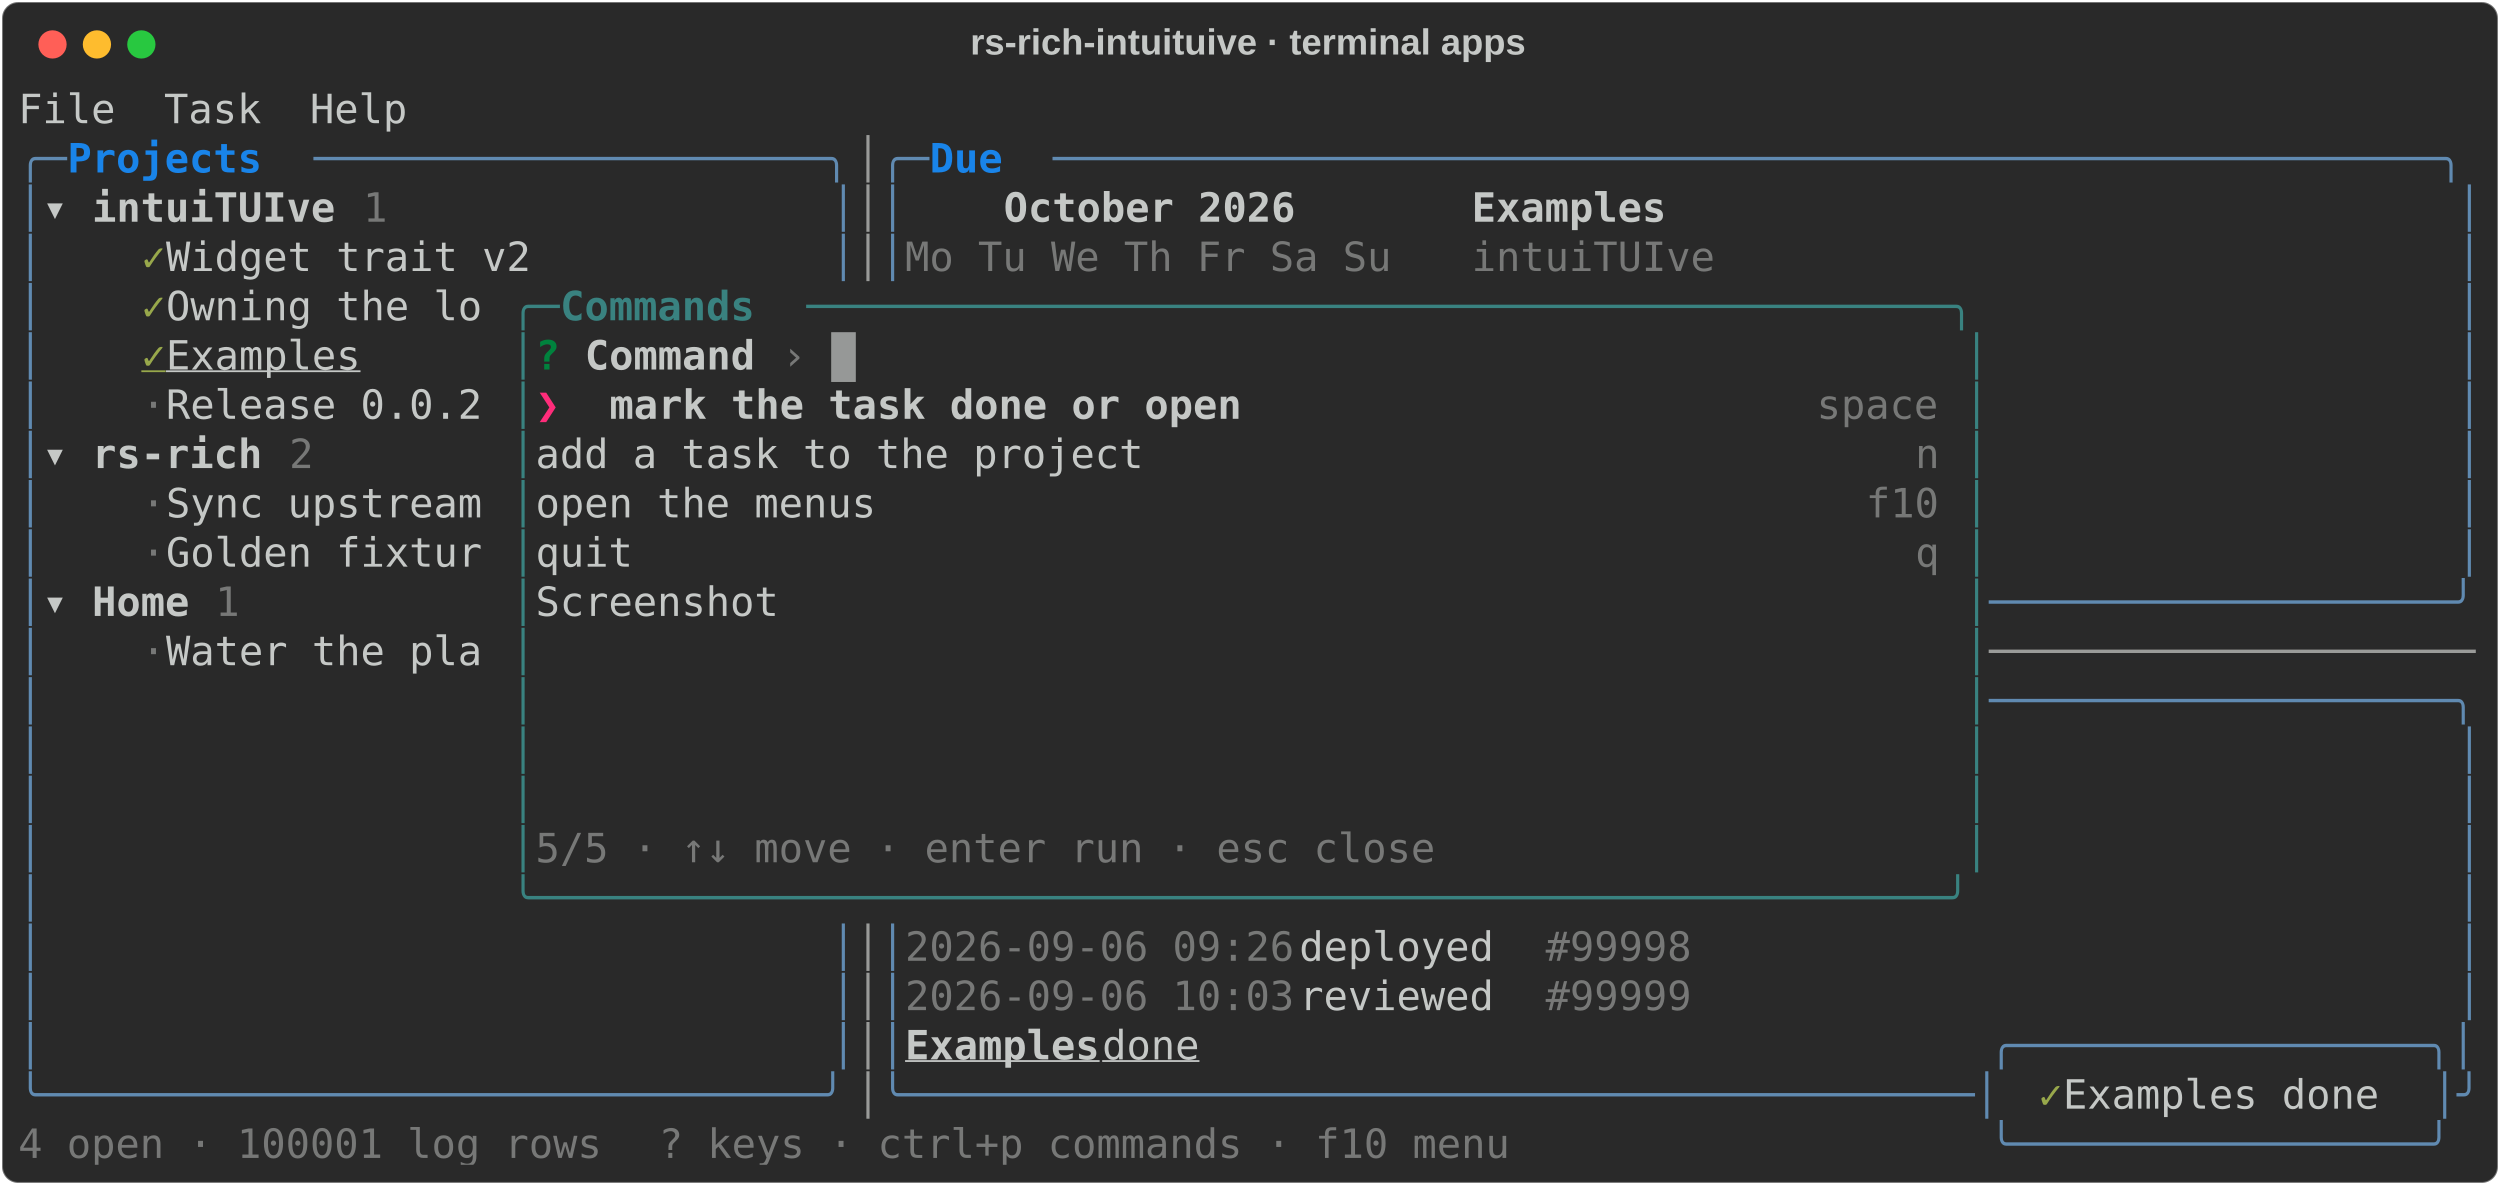
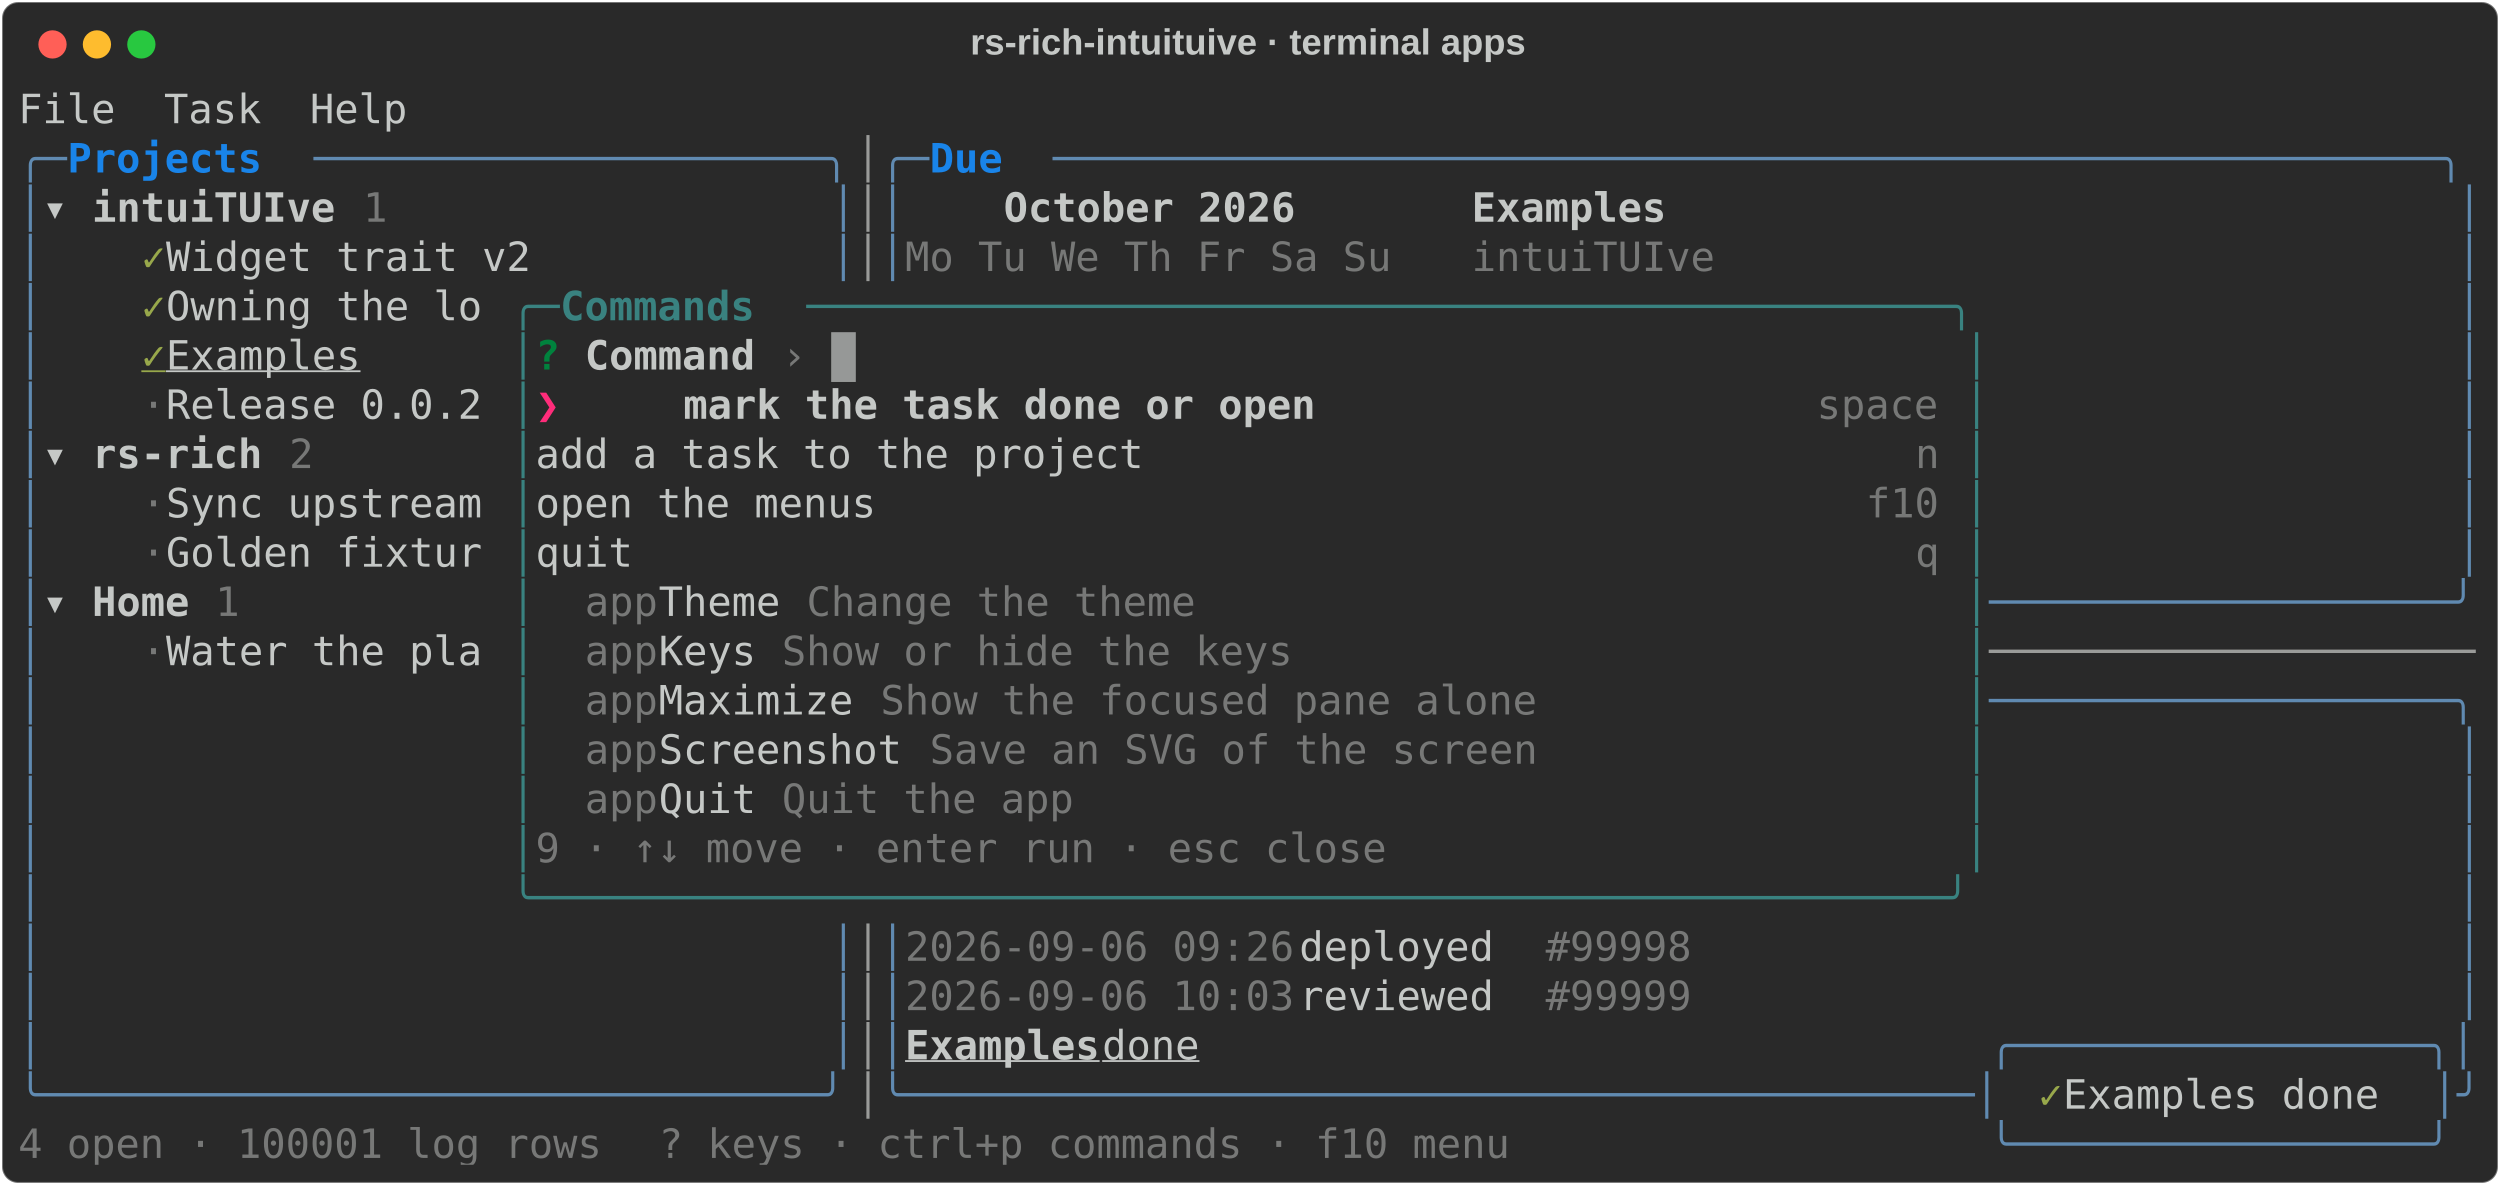
<svg xmlns="http://www.w3.org/2000/svg" class="rich-terminal" viewBox="0 0 1238 586.8">
  <style>

    @font-face {
        font-family: "Fira Code";
        src: local("FiraCode-Regular"),
                url("https://cdnjs.cloudflare.com/ajax/libs/firacode/6.2.0/woff2/FiraCode-Regular.woff2") format("woff2"),
                url("https://cdnjs.cloudflare.com/ajax/libs/firacode/6.2.0/woff/FiraCode-Regular.woff") format("woff");
        font-style: normal;
        font-weight: 400;
    }
    @font-face {
        font-family: "Fira Code";
        src: local("FiraCode-Bold"),
                url("https://cdnjs.cloudflare.com/ajax/libs/firacode/6.2.0/woff2/FiraCode-Bold.woff2") format("woff2"),
                url("https://cdnjs.cloudflare.com/ajax/libs/firacode/6.2.0/woff/FiraCode-Bold.woff") format("woff");
        font-style: bold;
        font-weight: 700;
    }

    .rich-record-matrix {
        font-family: Fira Code, monospace;
        font-size: 20px;
        line-height: 24.4px;
        font-variant-east-asian: full-width;
    }

    .rich-record-title {
        font-size: 18px;
        font-weight: bold;
        font-family: arial;
    }

    .rich-record-r1 { fill: #c5c8c6 }
.rich-record-r2 { fill: #608ab1 }
.rich-record-r3 { fill: #1984e9;font-weight: bold }
.rich-record-r4 { fill: #9a9b99 }
.rich-record-r5 { fill: #c5c8c6;font-weight: bold }
.rich-record-r6 { fill: #777877 }
.rich-record-r7 { fill: #98a84b }
.rich-record-r8 { fill: #398280 }
.rich-record-r9 { fill: #398280;font-weight: bold }
.rich-record-r10 { fill: #c5c8c6;text-decoration: underline; }
.rich-record-r11 { fill: #98a84b;text-decoration: underline; }
.rich-record-r12 { fill: #00823d;font-weight: bold }
.rich-record-r13 { fill: #ff2c7a;font-weight: bold }
.rich-record-r14 { fill: #c5c8c6;font-weight: bold;text-decoration: underline; }
    </style>
  <defs>
    <clipPath id="rich-record-clip-terminal">
      <rect x="0" y="0" width="1219.0" height="535.8" />
    </clipPath>
    <clipPath id="rich-record-line-0">
      <rect x="0" y="1.5" width="1220" height="24.65" />
    </clipPath>
    <clipPath id="rich-record-line-1">
      <rect x="0" y="25.9" width="1220" height="24.65" />
    </clipPath>
    <clipPath id="rich-record-line-2">
      <rect x="0" y="50.3" width="1220" height="24.65" />
    </clipPath>
    <clipPath id="rich-record-line-3">
      <rect x="0" y="74.7" width="1220" height="24.65" />
    </clipPath>
    <clipPath id="rich-record-line-4">
      <rect x="0" y="99.1" width="1220" height="24.65" />
    </clipPath>
    <clipPath id="rich-record-line-5">
      <rect x="0" y="123.5" width="1220" height="24.65" />
    </clipPath>
    <clipPath id="rich-record-line-6">
      <rect x="0" y="147.9" width="1220" height="24.65" />
    </clipPath>
    <clipPath id="rich-record-line-7">
      <rect x="0" y="172.3" width="1220" height="24.65" />
    </clipPath>
    <clipPath id="rich-record-line-8">
      <rect x="0" y="196.7" width="1220" height="24.65" />
    </clipPath>
    <clipPath id="rich-record-line-9">
      <rect x="0" y="221.1" width="1220" height="24.65" />
    </clipPath>
    <clipPath id="rich-record-line-10">
      <rect x="0" y="245.5" width="1220" height="24.65" />
    </clipPath>
    <clipPath id="rich-record-line-11">
      <rect x="0" y="269.9" width="1220" height="24.65" />
    </clipPath>
    <clipPath id="rich-record-line-12">
      <rect x="0" y="294.3" width="1220" height="24.65" />
    </clipPath>
    <clipPath id="rich-record-line-13">
      <rect x="0" y="318.7" width="1220" height="24.65" />
    </clipPath>
    <clipPath id="rich-record-line-14">
      <rect x="0" y="343.1" width="1220" height="24.65" />
    </clipPath>
    <clipPath id="rich-record-line-15">
      <rect x="0" y="367.5" width="1220" height="24.65" />
    </clipPath>
    <clipPath id="rich-record-line-16">
      <rect x="0" y="391.9" width="1220" height="24.65" />
    </clipPath>
    <clipPath id="rich-record-line-17">
      <rect x="0" y="416.3" width="1220" height="24.65" />
    </clipPath>
    <clipPath id="rich-record-line-18">
      <rect x="0" y="440.7" width="1220" height="24.65" />
    </clipPath>
    <clipPath id="rich-record-line-19">
      <rect x="0" y="465.1" width="1220" height="24.65" />
    </clipPath>
    <clipPath id="rich-record-line-20">
      <rect x="0" y="489.5" width="1220" height="24.65" />
    </clipPath>
  </defs>
  <rect fill="#292929" stroke="rgba(255,255,255,0.35)" stroke-width="1" x="1" y="1" width="1236" height="584.8" rx="8" />
  <text class="rich-record-title" fill="#c5c8c6" text-anchor="middle" x="618" y="27">rs-rich-intuituive · terminal apps</text>
  <g transform="translate(26,22)">
    <circle cx="0" cy="0" r="7" fill="#ff5f57" />
    <circle cx="22" cy="0" r="7" fill="#febc2e" />
    <circle cx="44" cy="0" r="7" fill="#28c840" />
  </g>
  <g transform="translate(9, 41)" clip-path="url(#rich-record-clip-terminal)">
    <g class="rich-record-matrix">
      <text class="rich-record-r1" x="0" y="20" textLength="1220" clip-path="url(#rich-record-line-0)"> File  Task  Help                                                                                   </text>
      <text class="rich-record-r1" x="1220" y="20" textLength="12.2" clip-path="url(#rich-record-line-0)">
</text>
      <text class="rich-record-r2" x="0" y="44.4" textLength="24.4" clip-path="url(#rich-record-line-1)">╭─</text>
      <text class="rich-record-r3" x="24.4" y="44.4" textLength="122" clip-path="url(#rich-record-line-1)"> Projects </text>
      <text class="rich-record-r2" x="146.4" y="44.4" textLength="268.4" clip-path="url(#rich-record-line-1)">─────────────────────╮</text>
      <text class="rich-record-r4" x="414.8" y="44.4" textLength="12.2" clip-path="url(#rich-record-line-1)">│</text>
      <text class="rich-record-r2" x="427" y="44.4" textLength="24.4" clip-path="url(#rich-record-line-1)">╭─</text>
      <text class="rich-record-r3" x="451.4" y="44.4" textLength="61" clip-path="url(#rich-record-line-1)"> Due </text>
      <text class="rich-record-r2" x="512.4" y="44.4" textLength="707.6" clip-path="url(#rich-record-line-1)">─────────────────────────────────────────────────────────╮</text>
      <text class="rich-record-r1" x="1220" y="44.4" textLength="12.2" clip-path="url(#rich-record-line-1)">
</text>
      <text class="rich-record-r2" x="0" y="68.8" textLength="12.2" clip-path="url(#rich-record-line-2)">│</text>
      <text class="rich-record-r1" x="12.2" y="68.8" textLength="24.4" clip-path="url(#rich-record-line-2)">▾ </text>
      <text class="rich-record-r5" x="36.6" y="68.8" textLength="122" clip-path="url(#rich-record-line-2)">intuiTUIve</text>
      <text class="rich-record-r6" x="170.8" y="68.8" textLength="12.2" clip-path="url(#rich-record-line-2)">1</text>
      <text class="rich-record-r2" x="402.6" y="68.8" textLength="12.2" clip-path="url(#rich-record-line-2)">│</text>
      <text class="rich-record-r4" x="414.8" y="68.8" textLength="12.2" clip-path="url(#rich-record-line-2)">│</text>
      <text class="rich-record-r2" x="427" y="68.8" textLength="12.2" clip-path="url(#rich-record-line-2)">│</text>
      <text class="rich-record-r5" x="488" y="68.8" textLength="146.4" clip-path="url(#rich-record-line-2)">October 2026</text>
      <text class="rich-record-r5" x="719.8" y="68.8" textLength="97.6" clip-path="url(#rich-record-line-2)">Examples</text>
      <text class="rich-record-r2" x="1207.8" y="68.8" textLength="12.2" clip-path="url(#rich-record-line-2)">│</text>
      <text class="rich-record-r1" x="1220" y="68.8" textLength="12.2" clip-path="url(#rich-record-line-2)">
</text>
      <text class="rich-record-r2" x="0" y="93.2" textLength="12.2" clip-path="url(#rich-record-line-3)">│</text>
      <text class="rich-record-r7" x="61" y="93.2" textLength="12.2" clip-path="url(#rich-record-line-3)">✓</text>
      <text class="rich-record-r1" x="73.2" y="93.2" textLength="329.4" clip-path="url(#rich-record-line-3)"> Widget trait v2           </text>
      <text class="rich-record-r2" x="402.6" y="93.2" textLength="12.2" clip-path="url(#rich-record-line-3)">│</text>
      <text class="rich-record-r4" x="414.8" y="93.2" textLength="12.2" clip-path="url(#rich-record-line-3)">│</text>
      <text class="rich-record-r2" x="427" y="93.2" textLength="12.2" clip-path="url(#rich-record-line-3)">│</text>
      <text class="rich-record-r6" x="439.2" y="93.2" textLength="244" clip-path="url(#rich-record-line-3)">Mo Tu We Th Fr Sa Su</text>
      <text class="rich-record-r6" x="719.8" y="93.2" textLength="122" clip-path="url(#rich-record-line-3)">intuiTUIve</text>
      <text class="rich-record-r2" x="1207.8" y="93.2" textLength="12.2" clip-path="url(#rich-record-line-3)">│</text>
      <text class="rich-record-r1" x="1220" y="93.2" textLength="12.2" clip-path="url(#rich-record-line-3)">
</text>
      <text class="rich-record-r2" x="0" y="117.6" textLength="12.2" clip-path="url(#rich-record-line-4)">│</text>
      <text class="rich-record-r7" x="61" y="117.6" textLength="12.2" clip-path="url(#rich-record-line-4)">✓</text>
      <text class="rich-record-r1" x="73.2" y="117.6" textLength="170.8" clip-path="url(#rich-record-line-4)"> Owning the lo</text>
      <text class="rich-record-r8" x="244" y="117.6" textLength="24.4" clip-path="url(#rich-record-line-4)">╭─</text>
      <text class="rich-record-r9" x="268.4" y="117.6" textLength="122" clip-path="url(#rich-record-line-4)"> Commands </text>
      <text class="rich-record-r8" x="390.4" y="117.6" textLength="585.6" clip-path="url(#rich-record-line-4)">───────────────────────────────────────────────╮</text>
      <text class="rich-record-r2" x="1207.8" y="117.6" textLength="12.2" clip-path="url(#rich-record-line-4)">│</text>
      <text class="rich-record-r1" x="1220" y="117.6" textLength="12.2" clip-path="url(#rich-record-line-4)">
</text>
      <text class="rich-record-r2" x="0" y="142" textLength="12.2" clip-path="url(#rich-record-line-5)">│</text>
      <text class="rich-record-r11" x="61" y="142" textLength="12.2" clip-path="url(#rich-record-line-5)">✓</text>
      <text class="rich-record-r10" x="73.2" y="142" textLength="170.8" clip-path="url(#rich-record-line-5)"> Examples     </text>
      <text class="rich-record-r8" x="244" y="142" textLength="12.2" clip-path="url(#rich-record-line-5)">│</text>
      <text class="rich-record-r12" x="256.2" y="142" textLength="12.2" clip-path="url(#rich-record-line-5)">?</text>
      <text class="rich-record-r5" x="280.6" y="142" textLength="85.4" clip-path="url(#rich-record-line-5)">Command</text>
      <text class="rich-record-r6" x="378.2" y="142" textLength="12.2" clip-path="url(#rich-record-line-5)">›</text>
      <text class="rich-record-r8" x="963.8" y="142" textLength="12.2" clip-path="url(#rich-record-line-5)">│</text>
      <text class="rich-record-r2" x="1207.8" y="142" textLength="12.2" clip-path="url(#rich-record-line-5)">│</text>
      <text class="rich-record-r1" x="1220" y="142" textLength="12.2" clip-path="url(#rich-record-line-5)">
</text>
      <text class="rich-record-r2" x="0" y="166.4" textLength="12.2" clip-path="url(#rich-record-line-6)">│</text>
      <text class="rich-record-r6" x="61" y="166.4" textLength="12.2" clip-path="url(#rich-record-line-6)">·</text>
      <text class="rich-record-r1" x="73.2" y="166.4" textLength="170.8" clip-path="url(#rich-record-line-6)"> Release 0.0.2</text>
      <text class="rich-record-r8" x="244" y="166.4" textLength="12.2" clip-path="url(#rich-record-line-6)">│</text>
      <text class="rich-record-r13" x="256.2" y="166.4" textLength="24.4" clip-path="url(#rich-record-line-6)">❯ </text>
-       <text class="rich-record-r5" x="292.8" y="166.4" textLength="317.2" clip-path="url(#rich-record-line-6)">mark the task done or open</text>
+       <text class="rich-record-r5" x="329.4" y="166.4" textLength="317.2" clip-path="url(#rich-record-line-6)">mark the task done or open</text>
      <text class="rich-record-r6" x="890.6" y="166.4" textLength="73.2" clip-path="url(#rich-record-line-6)">space </text>
      <text class="rich-record-r8" x="963.8" y="166.4" textLength="12.2" clip-path="url(#rich-record-line-6)">│</text>
      <text class="rich-record-r2" x="1207.8" y="166.4" textLength="12.2" clip-path="url(#rich-record-line-6)">│</text>
      <text class="rich-record-r1" x="1220" y="166.4" textLength="12.2" clip-path="url(#rich-record-line-6)">
</text>
      <text class="rich-record-r2" x="0" y="190.8" textLength="12.2" clip-path="url(#rich-record-line-7)">│</text>
      <text class="rich-record-r1" x="12.2" y="190.8" textLength="24.4" clip-path="url(#rich-record-line-7)">▾ </text>
      <text class="rich-record-r5" x="36.6" y="190.8" textLength="85.4" clip-path="url(#rich-record-line-7)">rs-rich</text>
      <text class="rich-record-r6" x="134.2" y="190.8" textLength="12.2" clip-path="url(#rich-record-line-7)">2</text>
      <text class="rich-record-r8" x="244" y="190.8" textLength="12.2" clip-path="url(#rich-record-line-7)">│</text>
-       <text class="rich-record-r1" x="256.2" y="190.8" textLength="683.2" clip-path="url(#rich-record-line-7)">   add a task to the project                            </text>
+       <text class="rich-record-r1" x="256.2" y="190.8" textLength="683.2" clip-path="url(#rich-record-line-7)">      add a task to the project                         </text>
      <text class="rich-record-r6" x="939.4" y="190.8" textLength="24.4" clip-path="url(#rich-record-line-7)">n </text>
      <text class="rich-record-r8" x="963.8" y="190.8" textLength="12.2" clip-path="url(#rich-record-line-7)">│</text>
      <text class="rich-record-r2" x="1207.8" y="190.8" textLength="12.2" clip-path="url(#rich-record-line-7)">│</text>
      <text class="rich-record-r1" x="1220" y="190.8" textLength="12.2" clip-path="url(#rich-record-line-7)">
</text>
      <text class="rich-record-r2" x="0" y="215.2" textLength="12.2" clip-path="url(#rich-record-line-8)">│</text>
      <text class="rich-record-r6" x="61" y="215.2" textLength="12.2" clip-path="url(#rich-record-line-8)">·</text>
      <text class="rich-record-r1" x="73.2" y="215.2" textLength="170.8" clip-path="url(#rich-record-line-8)"> Sync upstream</text>
      <text class="rich-record-r8" x="244" y="215.2" textLength="12.2" clip-path="url(#rich-record-line-8)">│</text>
-       <text class="rich-record-r1" x="256.2" y="215.2" textLength="658.8" clip-path="url(#rich-record-line-8)">   open the menus                                     </text>
+       <text class="rich-record-r1" x="256.2" y="215.2" textLength="658.8" clip-path="url(#rich-record-line-8)">      open the menus                                  </text>
      <text class="rich-record-r6" x="915" y="215.2" textLength="48.8" clip-path="url(#rich-record-line-8)">f10 </text>
      <text class="rich-record-r8" x="963.8" y="215.2" textLength="12.2" clip-path="url(#rich-record-line-8)">│</text>
      <text class="rich-record-r2" x="1207.8" y="215.2" textLength="12.2" clip-path="url(#rich-record-line-8)">│</text>
      <text class="rich-record-r1" x="1220" y="215.2" textLength="12.2" clip-path="url(#rich-record-line-8)">
</text>
      <text class="rich-record-r2" x="0" y="239.6" textLength="12.2" clip-path="url(#rich-record-line-9)">│</text>
      <text class="rich-record-r6" x="61" y="239.6" textLength="12.2" clip-path="url(#rich-record-line-9)">·</text>
      <text class="rich-record-r1" x="73.2" y="239.6" textLength="170.8" clip-path="url(#rich-record-line-9)"> Golden fixtur</text>
      <text class="rich-record-r8" x="244" y="239.6" textLength="12.2" clip-path="url(#rich-record-line-9)">│</text>
-       <text class="rich-record-r1" x="256.2" y="239.6" textLength="683.2" clip-path="url(#rich-record-line-9)">   quit                                                 </text>
+       <text class="rich-record-r1" x="256.2" y="239.6" textLength="683.2" clip-path="url(#rich-record-line-9)">      quit                                              </text>
      <text class="rich-record-r6" x="939.4" y="239.6" textLength="24.4" clip-path="url(#rich-record-line-9)">q </text>
      <text class="rich-record-r8" x="963.8" y="239.6" textLength="12.2" clip-path="url(#rich-record-line-9)">│</text>
      <text class="rich-record-r2" x="1207.8" y="239.6" textLength="12.2" clip-path="url(#rich-record-line-9)">│</text>
      <text class="rich-record-r1" x="1220" y="239.6" textLength="12.2" clip-path="url(#rich-record-line-9)">
</text>
      <text class="rich-record-r2" x="0" y="264" textLength="12.2" clip-path="url(#rich-record-line-10)">│</text>
      <text class="rich-record-r1" x="12.2" y="264" textLength="24.4" clip-path="url(#rich-record-line-10)">▾ </text>
      <text class="rich-record-r5" x="36.6" y="264" textLength="48.8" clip-path="url(#rich-record-line-10)">Home</text>
      <text class="rich-record-r6" x="97.6" y="264" textLength="12.2" clip-path="url(#rich-record-line-10)">1</text>
      <text class="rich-record-r8" x="244" y="264" textLength="12.2" clip-path="url(#rich-record-line-10)">│</text>
-       <text class="rich-record-r1" x="256.2" y="264" textLength="707.6" clip-path="url(#rich-record-line-10)">   Screenshot                                             </text>
+       <text class="rich-record-r6" x="280.6" y="264" textLength="36.6" clip-path="url(#rich-record-line-10)">app</text>
+       <text class="rich-record-r1" x="317.2" y="264" textLength="73.2" clip-path="url(#rich-record-line-10)"> Theme</text>
+       <text class="rich-record-r6" x="390.4" y="264" textLength="219.6" clip-path="url(#rich-record-line-10)">  Change the theme</text>
      <text class="rich-record-r8" x="963.8" y="264" textLength="12.2" clip-path="url(#rich-record-line-10)">│</text>
      <text class="rich-record-r2" x="976" y="264" textLength="244" clip-path="url(#rich-record-line-10)">───────────────────╯</text>
      <text class="rich-record-r1" x="1220" y="264" textLength="12.2" clip-path="url(#rich-record-line-10)">
</text>
      <text class="rich-record-r2" x="0" y="288.4" textLength="12.2" clip-path="url(#rich-record-line-11)">│</text>
      <text class="rich-record-r6" x="61" y="288.4" textLength="12.2" clip-path="url(#rich-record-line-11)">·</text>
      <text class="rich-record-r1" x="73.2" y="288.4" textLength="170.8" clip-path="url(#rich-record-line-11)"> Water the pla</text>
      <text class="rich-record-r8" x="244" y="288.4" textLength="12.2" clip-path="url(#rich-record-line-11)">│</text>
+       <text class="rich-record-r6" x="280.6" y="288.4" textLength="36.6" clip-path="url(#rich-record-line-11)">app</text>
+       <text class="rich-record-r1" x="317.2" y="288.4" textLength="61" clip-path="url(#rich-record-line-11)"> Keys</text>
+       <text class="rich-record-r6" x="378.2" y="288.4" textLength="280.6" clip-path="url(#rich-record-line-11)">  Show or hide the keys</text>
      <text class="rich-record-r8" x="963.8" y="288.4" textLength="12.2" clip-path="url(#rich-record-line-11)">│</text>
      <text class="rich-record-r4" x="976" y="288.4" textLength="244" clip-path="url(#rich-record-line-11)">────────────────────</text>
      <text class="rich-record-r1" x="1220" y="288.4" textLength="12.2" clip-path="url(#rich-record-line-11)">
</text>
      <text class="rich-record-r2" x="0" y="312.8" textLength="12.2" clip-path="url(#rich-record-line-12)">│</text>
      <text class="rich-record-r8" x="244" y="312.8" textLength="12.2" clip-path="url(#rich-record-line-12)">│</text>
+       <text class="rich-record-r6" x="280.6" y="312.8" textLength="36.6" clip-path="url(#rich-record-line-12)">app</text>
+       <text class="rich-record-r1" x="317.2" y="312.8" textLength="109.8" clip-path="url(#rich-record-line-12)"> Maximize</text>
+       <text class="rich-record-r6" x="427" y="312.8" textLength="353.8" clip-path="url(#rich-record-line-12)">  Show the focused pane alone</text>
      <text class="rich-record-r8" x="963.8" y="312.8" textLength="12.2" clip-path="url(#rich-record-line-12)">│</text>
      <text class="rich-record-r2" x="976" y="312.8" textLength="244" clip-path="url(#rich-record-line-12)">───────────────────╮</text>
      <text class="rich-record-r1" x="1220" y="312.8" textLength="12.2" clip-path="url(#rich-record-line-12)">
</text>
      <text class="rich-record-r2" x="0" y="337.2" textLength="12.2" clip-path="url(#rich-record-line-13)">│</text>
      <text class="rich-record-r8" x="244" y="337.2" textLength="12.2" clip-path="url(#rich-record-line-13)">│</text>
+       <text class="rich-record-r6" x="280.6" y="337.2" textLength="36.6" clip-path="url(#rich-record-line-13)">app</text>
+       <text class="rich-record-r1" x="317.2" y="337.2" textLength="134.2" clip-path="url(#rich-record-line-13)"> Screenshot</text>
+       <text class="rich-record-r6" x="451.4" y="337.2" textLength="329.4" clip-path="url(#rich-record-line-13)">  Save an SVG of the screen</text>
      <text class="rich-record-r8" x="963.8" y="337.2" textLength="12.2" clip-path="url(#rich-record-line-13)">│</text>
      <text class="rich-record-r2" x="1207.8" y="337.2" textLength="12.2" clip-path="url(#rich-record-line-13)">│</text>
      <text class="rich-record-r1" x="1220" y="337.2" textLength="12.2" clip-path="url(#rich-record-line-13)">
</text>
      <text class="rich-record-r2" x="0" y="361.6" textLength="12.2" clip-path="url(#rich-record-line-14)">│</text>
      <text class="rich-record-r8" x="244" y="361.6" textLength="12.2" clip-path="url(#rich-record-line-14)">│</text>
+       <text class="rich-record-r6" x="280.6" y="361.6" textLength="36.6" clip-path="url(#rich-record-line-14)">app</text>
+       <text class="rich-record-r1" x="317.2" y="361.6" textLength="61" clip-path="url(#rich-record-line-14)"> Quit</text>
+       <text class="rich-record-r6" x="378.2" y="361.6" textLength="170.8" clip-path="url(#rich-record-line-14)">  Quit the app</text>
      <text class="rich-record-r8" x="963.8" y="361.6" textLength="12.2" clip-path="url(#rich-record-line-14)">│</text>
      <text class="rich-record-r2" x="1207.8" y="361.6" textLength="12.2" clip-path="url(#rich-record-line-14)">│</text>
      <text class="rich-record-r1" x="1220" y="361.6" textLength="12.2" clip-path="url(#rich-record-line-14)">
</text>
      <text class="rich-record-r2" x="0" y="386" textLength="12.2" clip-path="url(#rich-record-line-15)">│</text>
      <text class="rich-record-r8" x="244" y="386" textLength="12.2" clip-path="url(#rich-record-line-15)">│</text>
-       <text class="rich-record-r6" x="256.2" y="386" textLength="475.8" clip-path="url(#rich-record-line-15)">  5/5 · ↑↓ move · enter run · esc close</text>
+       <text class="rich-record-r6" x="256.2" y="386" textLength="451.4" clip-path="url(#rich-record-line-15)">  9 · ↑↓ move · enter run · esc close</text>
      <text class="rich-record-r8" x="963.8" y="386" textLength="12.2" clip-path="url(#rich-record-line-15)">│</text>
      <text class="rich-record-r2" x="1207.8" y="386" textLength="12.2" clip-path="url(#rich-record-line-15)">│</text>
      <text class="rich-record-r1" x="1220" y="386" textLength="12.2" clip-path="url(#rich-record-line-15)">
</text>
      <text class="rich-record-r2" x="0" y="410.4" textLength="12.2" clip-path="url(#rich-record-line-16)">│</text>
      <text class="rich-record-r8" x="244" y="410.4" textLength="732" clip-path="url(#rich-record-line-16)">╰──────────────────────────────────────────────────────────╯</text>
      <text class="rich-record-r2" x="1207.8" y="410.4" textLength="12.2" clip-path="url(#rich-record-line-16)">│</text>
      <text class="rich-record-r1" x="1220" y="410.4" textLength="12.2" clip-path="url(#rich-record-line-16)">
</text>
      <text class="rich-record-r2" x="0" y="434.8" textLength="12.2" clip-path="url(#rich-record-line-17)">│</text>
      <text class="rich-record-r2" x="402.6" y="434.8" textLength="12.2" clip-path="url(#rich-record-line-17)">│</text>
      <text class="rich-record-r4" x="414.8" y="434.8" textLength="12.2" clip-path="url(#rich-record-line-17)">│</text>
      <text class="rich-record-r2" x="427" y="434.8" textLength="12.2" clip-path="url(#rich-record-line-17)">│</text>
      <text class="rich-record-r6" x="439.2" y="434.8" textLength="195.2" clip-path="url(#rich-record-line-17)">2026-09-06 09:26</text>
      <text class="rich-record-r1" x="634.4" y="434.8" textLength="122" clip-path="url(#rich-record-line-17)"> deployed </text>
      <text class="rich-record-r6" x="756.4" y="434.8" textLength="73.2" clip-path="url(#rich-record-line-17)">#99998</text>
      <text class="rich-record-r2" x="1207.8" y="434.8" textLength="12.2" clip-path="url(#rich-record-line-17)">│</text>
      <text class="rich-record-r1" x="1220" y="434.8" textLength="12.2" clip-path="url(#rich-record-line-17)">
</text>
      <text class="rich-record-r2" x="0" y="459.2" textLength="12.2" clip-path="url(#rich-record-line-18)">│</text>
      <text class="rich-record-r2" x="402.6" y="459.2" textLength="12.2" clip-path="url(#rich-record-line-18)">│</text>
      <text class="rich-record-r4" x="414.8" y="459.2" textLength="12.2" clip-path="url(#rich-record-line-18)">│</text>
      <text class="rich-record-r2" x="427" y="459.2" textLength="12.2" clip-path="url(#rich-record-line-18)">│</text>
      <text class="rich-record-r6" x="439.2" y="459.2" textLength="195.2" clip-path="url(#rich-record-line-18)">2026-09-06 10:03</text>
      <text class="rich-record-r1" x="634.4" y="459.2" textLength="122" clip-path="url(#rich-record-line-18)"> reviewed </text>
      <text class="rich-record-r6" x="756.4" y="459.2" textLength="73.2" clip-path="url(#rich-record-line-18)">#99999</text>
      <text class="rich-record-r2" x="1207.8" y="459.2" textLength="12.2" clip-path="url(#rich-record-line-18)">│</text>
      <text class="rich-record-r1" x="1220" y="459.2" textLength="12.2" clip-path="url(#rich-record-line-18)">
</text>
      <text class="rich-record-r2" x="0" y="483.6" textLength="12.2" clip-path="url(#rich-record-line-19)">│</text>
      <text class="rich-record-r2" x="402.6" y="483.6" textLength="12.2" clip-path="url(#rich-record-line-19)">│</text>
      <text class="rich-record-r4" x="414.8" y="483.6" textLength="12.2" clip-path="url(#rich-record-line-19)">│</text>
      <text class="rich-record-r2" x="427" y="483.6" textLength="12.2" clip-path="url(#rich-record-line-19)">│</text>
      <text class="rich-record-r14" x="439.2" y="483.6" textLength="97.6" clip-path="url(#rich-record-line-19)">Examples</text>
      <text class="rich-record-r10" x="536.8" y="483.6" textLength="439.2" clip-path="url(#rich-record-line-19)"> done                               </text>
      <text class="rich-record-r2" x="976" y="483.6" textLength="244" clip-path="url(#rich-record-line-19)">╭─────────────────╮│</text>
      <text class="rich-record-r1" x="1220" y="483.6" textLength="12.2" clip-path="url(#rich-record-line-19)">
</text>
      <text class="rich-record-r2" x="0" y="508" textLength="414.8" clip-path="url(#rich-record-line-20)">╰────────────────────────────────╯</text>
      <text class="rich-record-r4" x="414.8" y="508" textLength="12.2" clip-path="url(#rich-record-line-20)">│</text>
      <text class="rich-record-r2" x="427" y="508" textLength="561.2" clip-path="url(#rich-record-line-20)">╰────────────────────────────────────────────│</text>
      <text class="rich-record-r7" x="1000.4" y="508" textLength="12.2" clip-path="url(#rich-record-line-20)">✓</text>
      <text class="rich-record-r1" x="1012.6" y="508" textLength="183" clip-path="url(#rich-record-line-20)"> Examples done </text>
      <text class="rich-record-r2" x="1195.6" y="508" textLength="24.4" clip-path="url(#rich-record-line-20)">│╯</text>
      <text class="rich-record-r1" x="1220" y="508" textLength="12.2" clip-path="url(#rich-record-line-20)">
</text>
      <text class="rich-record-r6" x="0" y="532.4" textLength="292.8" clip-path="url(#rich-record-line-21)">4 open · 100001 log rows</text>
      <text class="rich-record-r6" x="317.2" y="532.4" textLength="427" clip-path="url(#rich-record-line-21)">? keys · ctrl+p commands · f10 menu</text>
      <text class="rich-record-r2" x="976" y="532.4" textLength="231.8" clip-path="url(#rich-record-line-21)">╰─────────────────╯</text>
      <rect x="402.6" y="123.5" width="12.2" height="24.65" fill="#c5c8c6" opacity="0.7" />
    </g>
  </g>
</svg>
